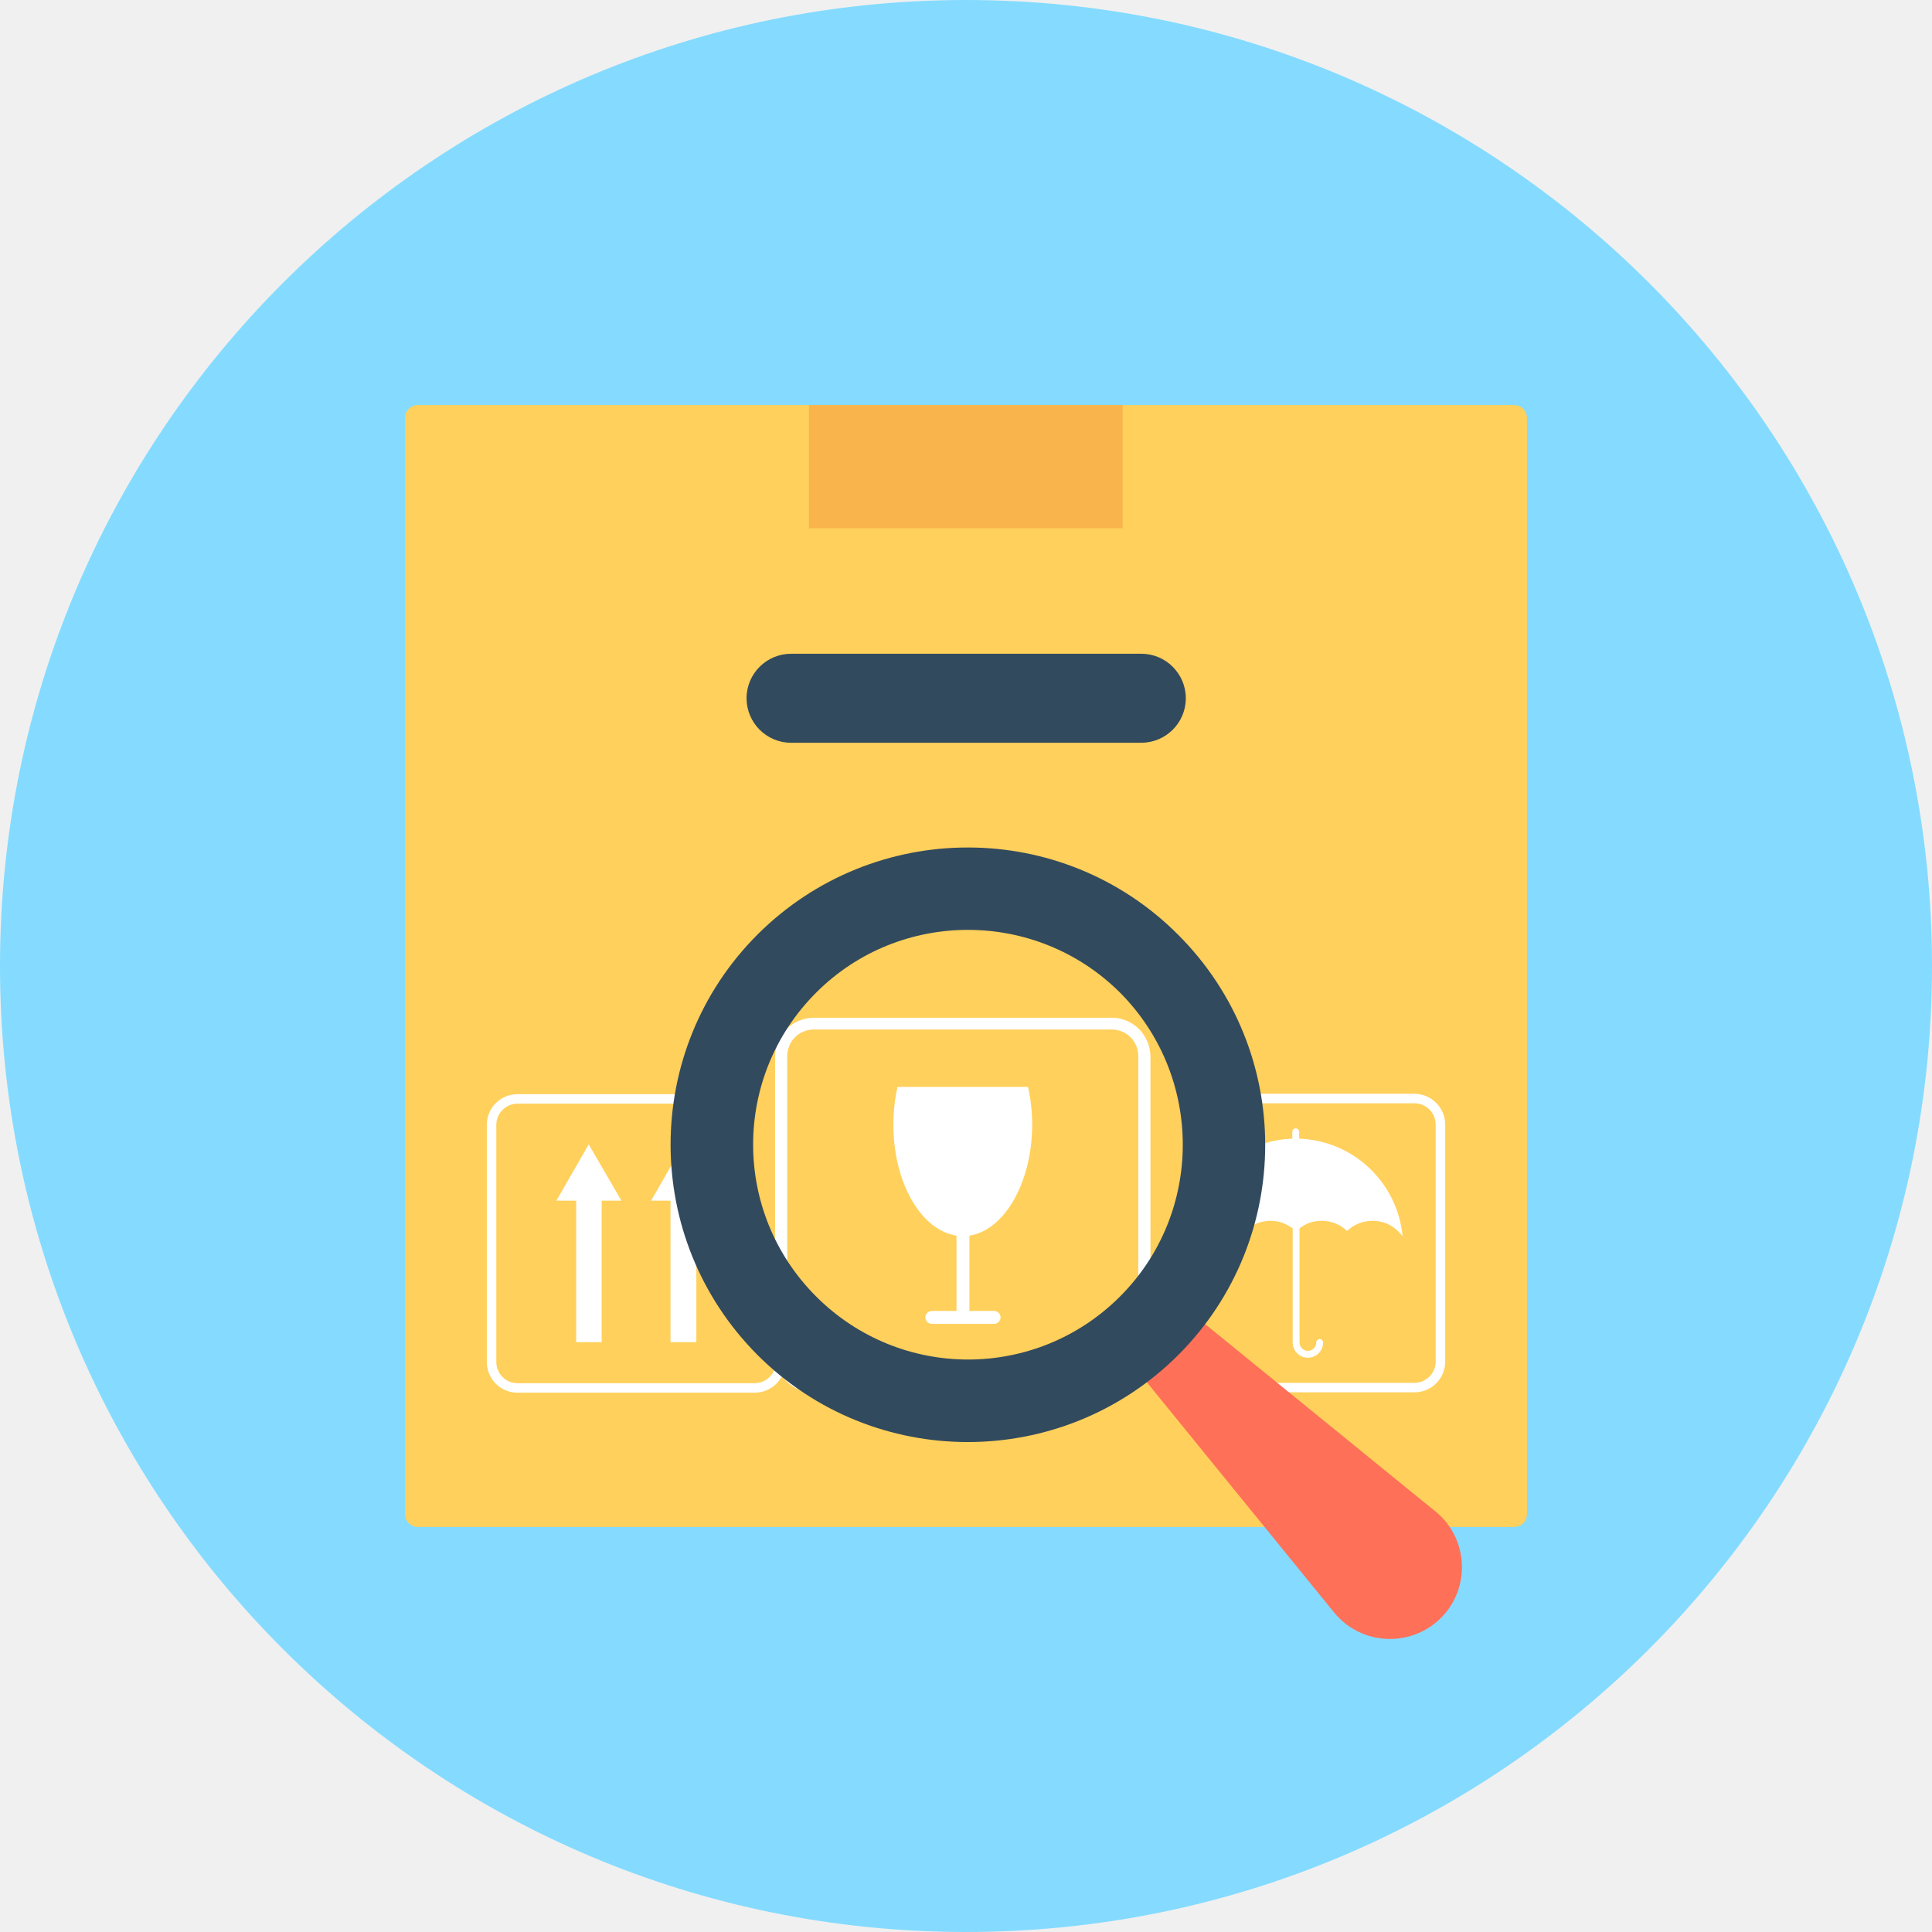
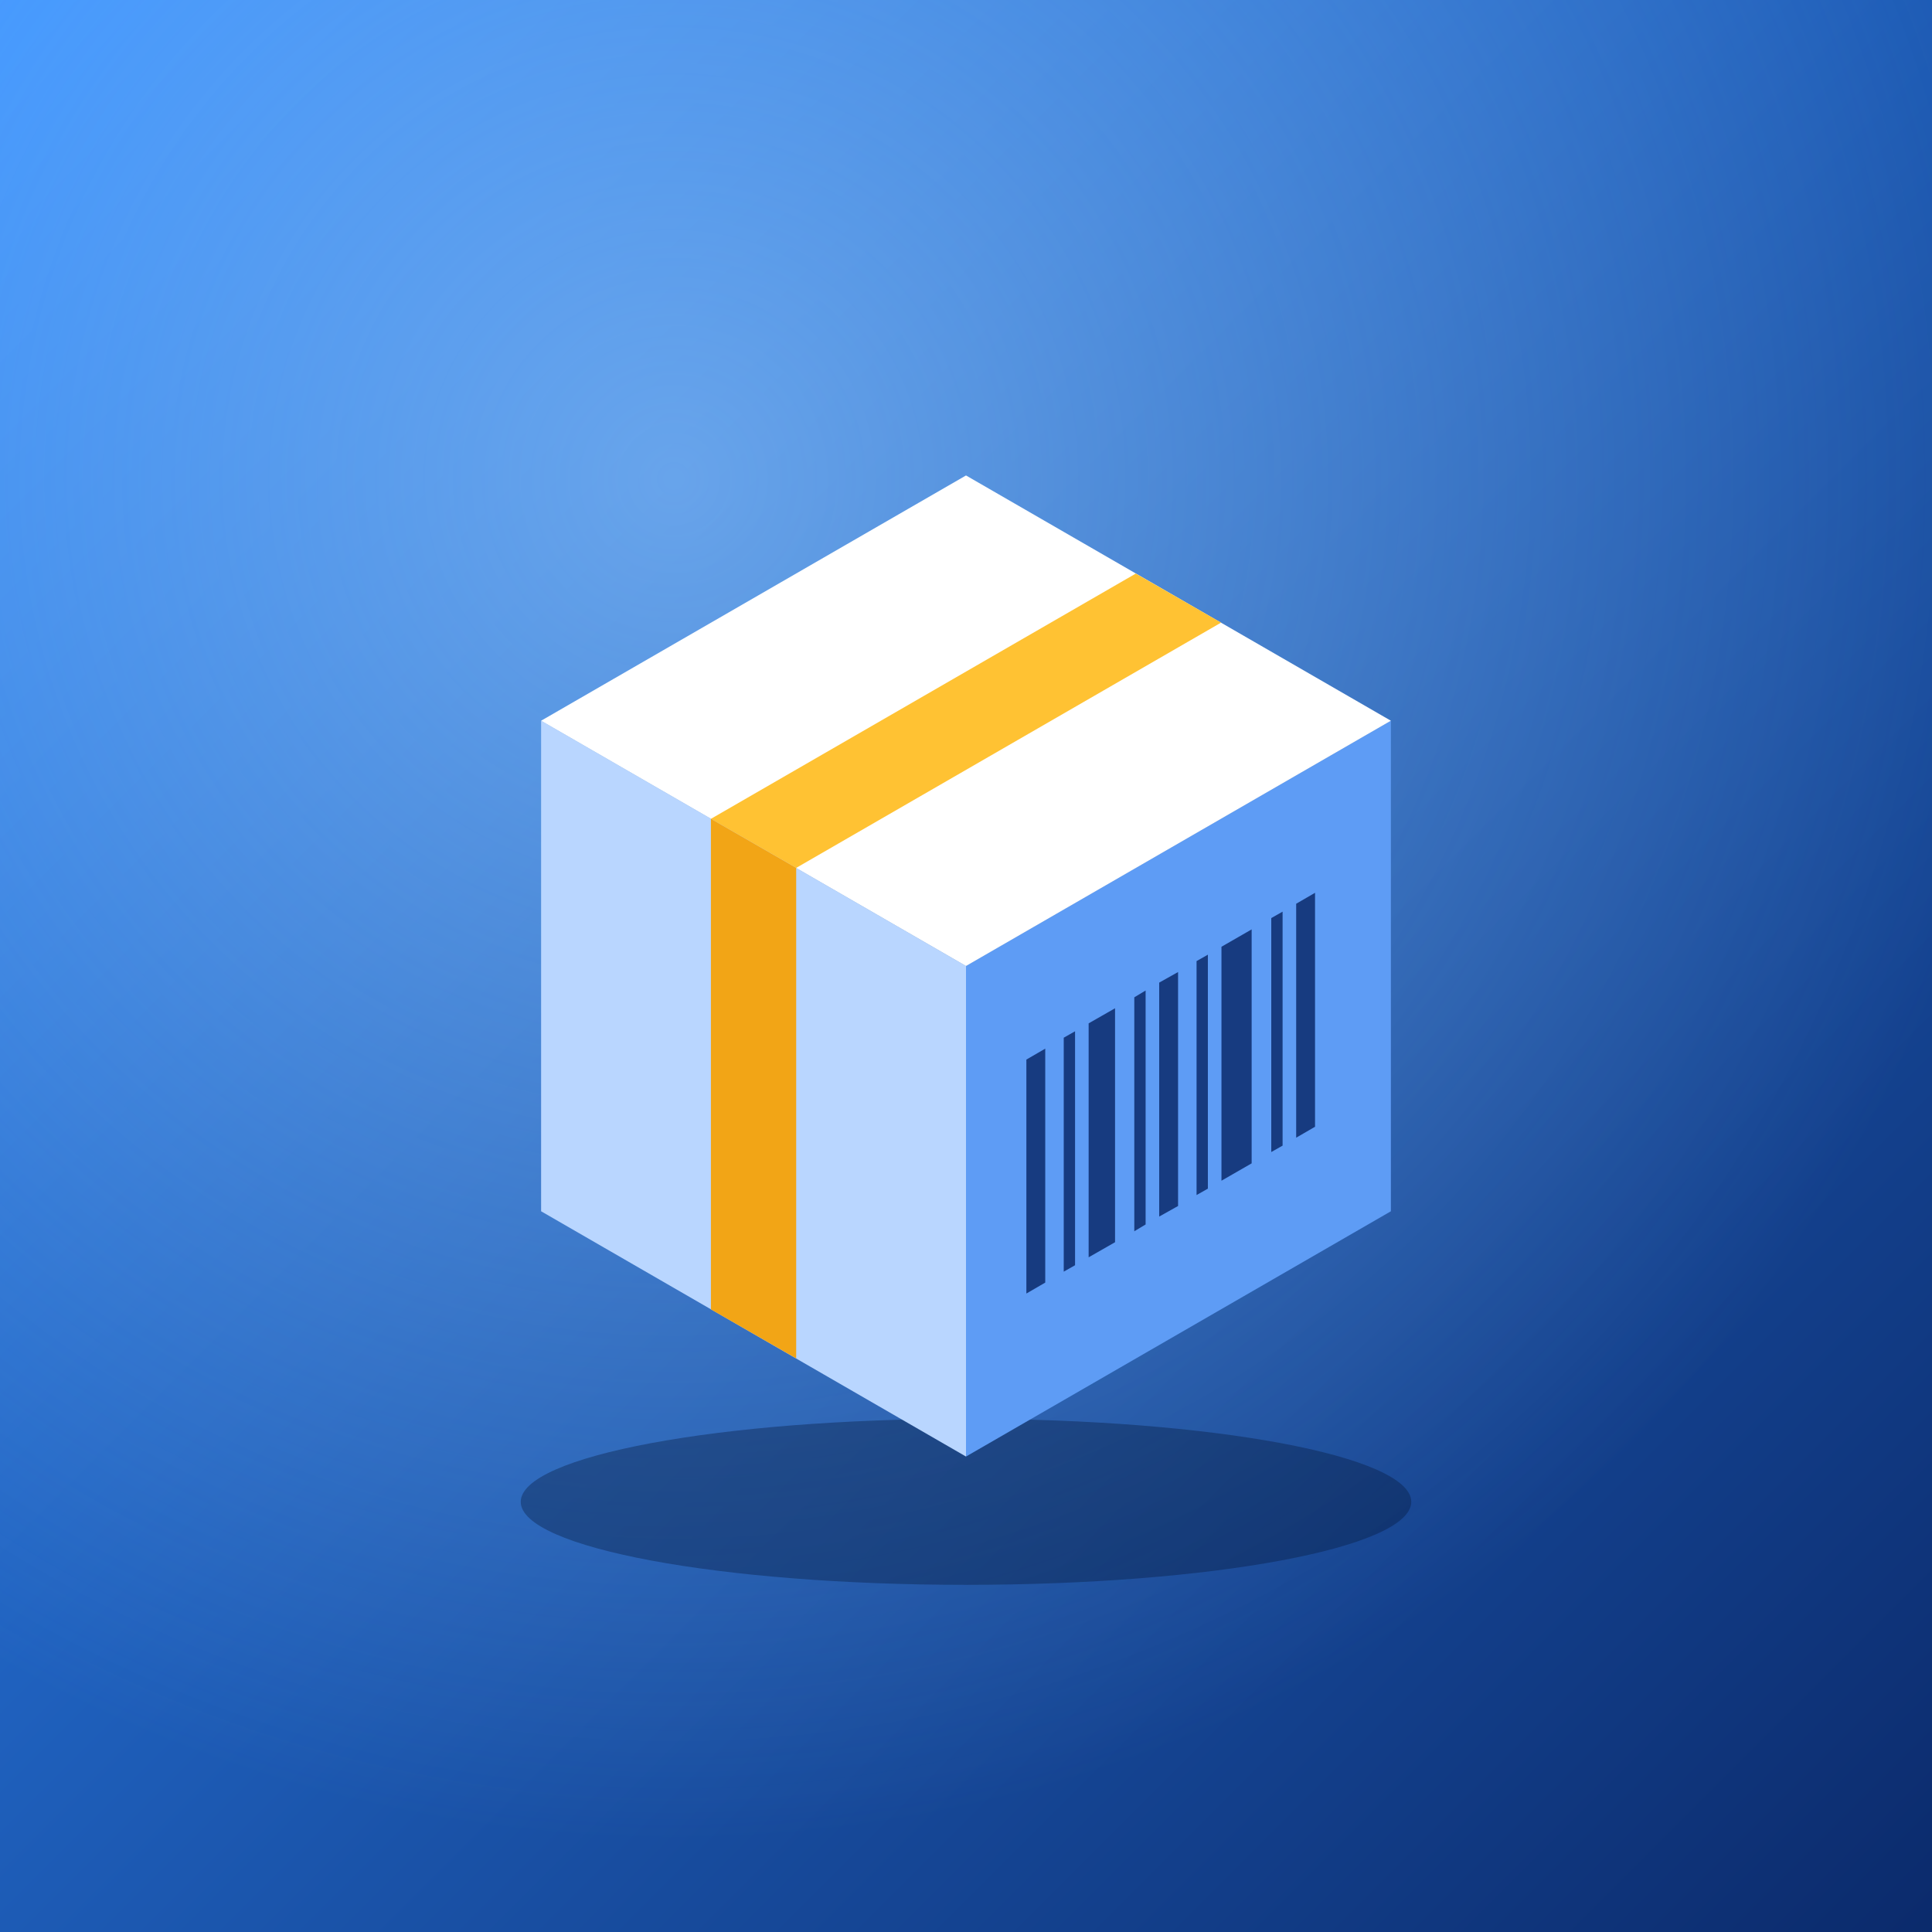
- <svg xmlns="http://www.w3.org/2000/svg" version="1.1" id="Layer_1" viewBox="0 0 508 508" xml:space="preserve">
-   <circle style="fill:#84DBFF;" cx="254" cy="254" r="254" />
-   <path style="fill:#FFD05B;" d="M398.1,401.5H109.9c-1.9,0-3.4-1.5-3.4-3.4V109.9c0-1.9,1.5-3.4,3.4-3.4h288.2c1.9,0,3.4,1.5,3.4,3.4  v288.2C401.5,400,400,401.5,398.1,401.5z" />
-   <rect x="212.7" y="106.5" style="fill:#F9B54C;" width="82.5" height="32.4" />
-   <g>
-     <path style="fill:#FFFFFF;" d="M371.9,287.6h-54.1v2.5h54.1c3.1,0,5.6,2.5,5.6,5.6V358c0,3.1-2.5,5.6-5.6,5.6h-62.3   c-2.8,0-5.1-2-5.5-4.7h-2.5c0.4,4.1,3.8,7.2,8,7.2h62.3c4.5,0,8.1-3.6,8.1-8.1v-62.3C380,291.3,376.4,287.6,371.9,287.6z" />
-     <path style="fill:#FFFFFF;" d="M341.6,299.4v-1.8c0-0.5-0.4-0.9-0.9-0.9s-0.9,0.4-0.9,0.9v1.8c-9.1,0.3-17.2,5-22,12v10.1   c0.9-0.3,1.9-0.5,2.9-0.5c2.6,0,5,1,6.7,2.7c1.7-1.7,4.1-2.7,6.7-2.7c2.2,0,4.2,0.8,5.8,2v30c0,2.2,1.8,4,4,4s4-1.8,4-4   c0-0.5-0.4-0.9-0.9-0.9s-0.9,0.4-0.9,0.9c0,1.2-1,2.2-2.2,2.2s-2.2-1-2.2-2.2v-30c1.6-1.3,3.6-2,5.8-2c2.6,0,5,1,6.7,2.7   c1.7-1.7,4.1-2.7,6.7-2.7c3.3,0,6.1,1.6,7.9,4.1C367.5,311,355.9,299.9,341.6,299.4z" />
-     <path style="fill:#FFFFFF;" d="M204,355.4v2.7c0,3.1-2.5,5.6-5.6,5.6h-62.3c-3.1,0-5.6-2.5-5.6-5.6v-62.3c0-3.1,2.5-5.6,5.6-5.6   h61.8v-2.5h-61.8c-4.5,0-8.1,3.6-8.1,8.1v62.3c0,4.5,3.6,8.1,8.1,8.1h62.3c4.5,0,8.1-3.6,8.1-8.1v-2.7H204z" />
-     <polygon style="fill:#FFFFFF;" points="154.8,300.9 146.3,315.7 151.5,315.7 151.5,352.9 158.2,352.9 158.2,315.7 163.4,315.7  " />
-     <polygon style="fill:#FFFFFF;" points="188.2,315.7 179.7,300.9 171.2,315.7 176.3,315.7 176.3,352.9 183.1,352.9 183.1,315.7  " />
-     <path style="fill:#FFFFFF;" d="M292.3,267.6H214c-5.6,0-10.2,4.6-10.2,10.2V356c0,5.6,4.6,10.2,10.2,10.2h78.3   c5.6,0,10.2-4.6,10.2-10.2v-78.3C302.4,272.1,297.9,267.6,292.3,267.6z M299.3,356c0,3.9-3.1,7-7,7H214c-3.9,0-7-3.1-7-7v-78.3   c0-3.9,3.1-7,7-7h78.3c3.9,0,7,3.1,7,7V356z" />
-     <path style="fill:#FFFFFF;" d="M271.4,295.7c0-3.5-0.4-6.8-1.1-9.9H236c-0.7,3.1-1.1,6.4-1.1,9.9c0,15.3,7.3,27.8,16.6,29.2v19.8   H245c-0.9,0-1.7,0.8-1.7,1.7c0,0.9,0.8,1.7,1.7,1.7h16.4c0.9,0,1.7-0.8,1.7-1.7c0-0.9-0.8-1.7-1.7-1.7h-6.5v-19.8   C264.1,323.5,271.4,310.9,271.4,295.7z" />
+ <svg xmlns="http://www.w3.org/2000/svg" viewBox="0 0 512 512">
+   <defs>
+     <linearGradient id="bg" x1="0" y1="0" x2="1" y2="1">
+       <stop offset="0" stop-color="#2f8cff" />
+       <stop offset="1" stop-color="#0b2a6b" />
+     </linearGradient>
+     <radialGradient id="glow" cx=".35" cy=".25" r=".7">
+       <stop offset="0" stop-color="#9fd0ff" stop-opacity=".55" />
+       <stop offset="1" stop-color="#9fd0ff" stop-opacity="0" />
+     </radialGradient>
+   </defs>
+   <rect width="512" height="512" fill="url(#bg)" />
+   <rect width="512" height="512" fill="url(#glow)" />
+   <ellipse cx="256" cy="398" rx="118" ry="22" fill="#041433" opacity=".35" />
+   <path d="M143.4 191L256 256V386L143.4 321Z" fill="#b9d6ff" />
+   <path d="M368.6 191L256 256V386L368.6 321Z" fill="#5e9cf5" />
+   <path d="M256 126L368.6 191L256 256L143.4 191Z" fill="#ffffff" />
+   <path d="M301 152L323.6 165L211 230L188.4 217Z" fill="#ffc233" />
+   <path d="M188.4 217L211 230V360L188.4 347Z" fill="#f2a516" />
+   <g fill="#0b2a6b" opacity=".85">
+     <path d="M272.0 280.8L277.0 277.9L277.0 339.9L272.0 342.8Z" />
+     <path d="M281.9 275.0L284.9 273.3L284.9 335.3L281.9 337.0Z" />
+     <path d="M288.5 271.2L295.5 267.2L295.5 329.2L288.5 333.2Z" />
+     <path d="M300.6 264.3L303.6 262.5L303.6 324.5L300.6 326.3Z" />
+     <path d="M307.2 260.4L312.2 257.6L312.2 319.6L307.2 322.4Z" />
+     <path d="M317.1 254.7L320.1 253.0L320.1 315.0L317.1 316.7Z" />
+     <path d="M323.7 250.9L331.7 246.3L331.7 308.3L323.7 312.9Z" />
+     <path d="M336.9 243.3L339.9 241.6L339.9 303.6L336.9 305.3Z" />
+     <path d="M343.5 239.5L348.5 236.6L348.5 298.6L343.5 301.5Z" />
  </g>
-   <path style="fill:#324A5E;" d="M300.1,195.3H208c-6.5,0-11.7-5.3-11.7-11.7l0,0c0-6.5,5.3-11.7,11.7-11.7h92.1  c6.5,0,11.7,5.3,11.7,11.7l0,0C311.8,190.1,306.5,195.3,300.1,195.3z" />
-   <path style="fill:#FF7058;" d="M378.9,425.4L378.9,425.4c-7.9,7.9-21,7.3-28.1-1.4l-56.2-69.1l13.7-13.7l69.1,56.2  C386.1,404.4,386.8,417.5,378.9,425.4z" />
-   <path style="fill:#324A5E;" d="M199.2,245.7c-30.5,30.5-30.5,80,0,110.6c30.5,30.5,80,30.5,110.6,0c30.5-30.5,30.5-80,0-110.5  C279.3,215.2,229.8,215.2,199.2,245.7z M294.5,340.9c-22.1,22.1-57.8,22.1-79.9,0s-22.1-57.8,0-79.9c22-22,57.8-22,79.9,0  C316.5,283.1,316.5,318.9,294.5,340.9z" />
</svg>
